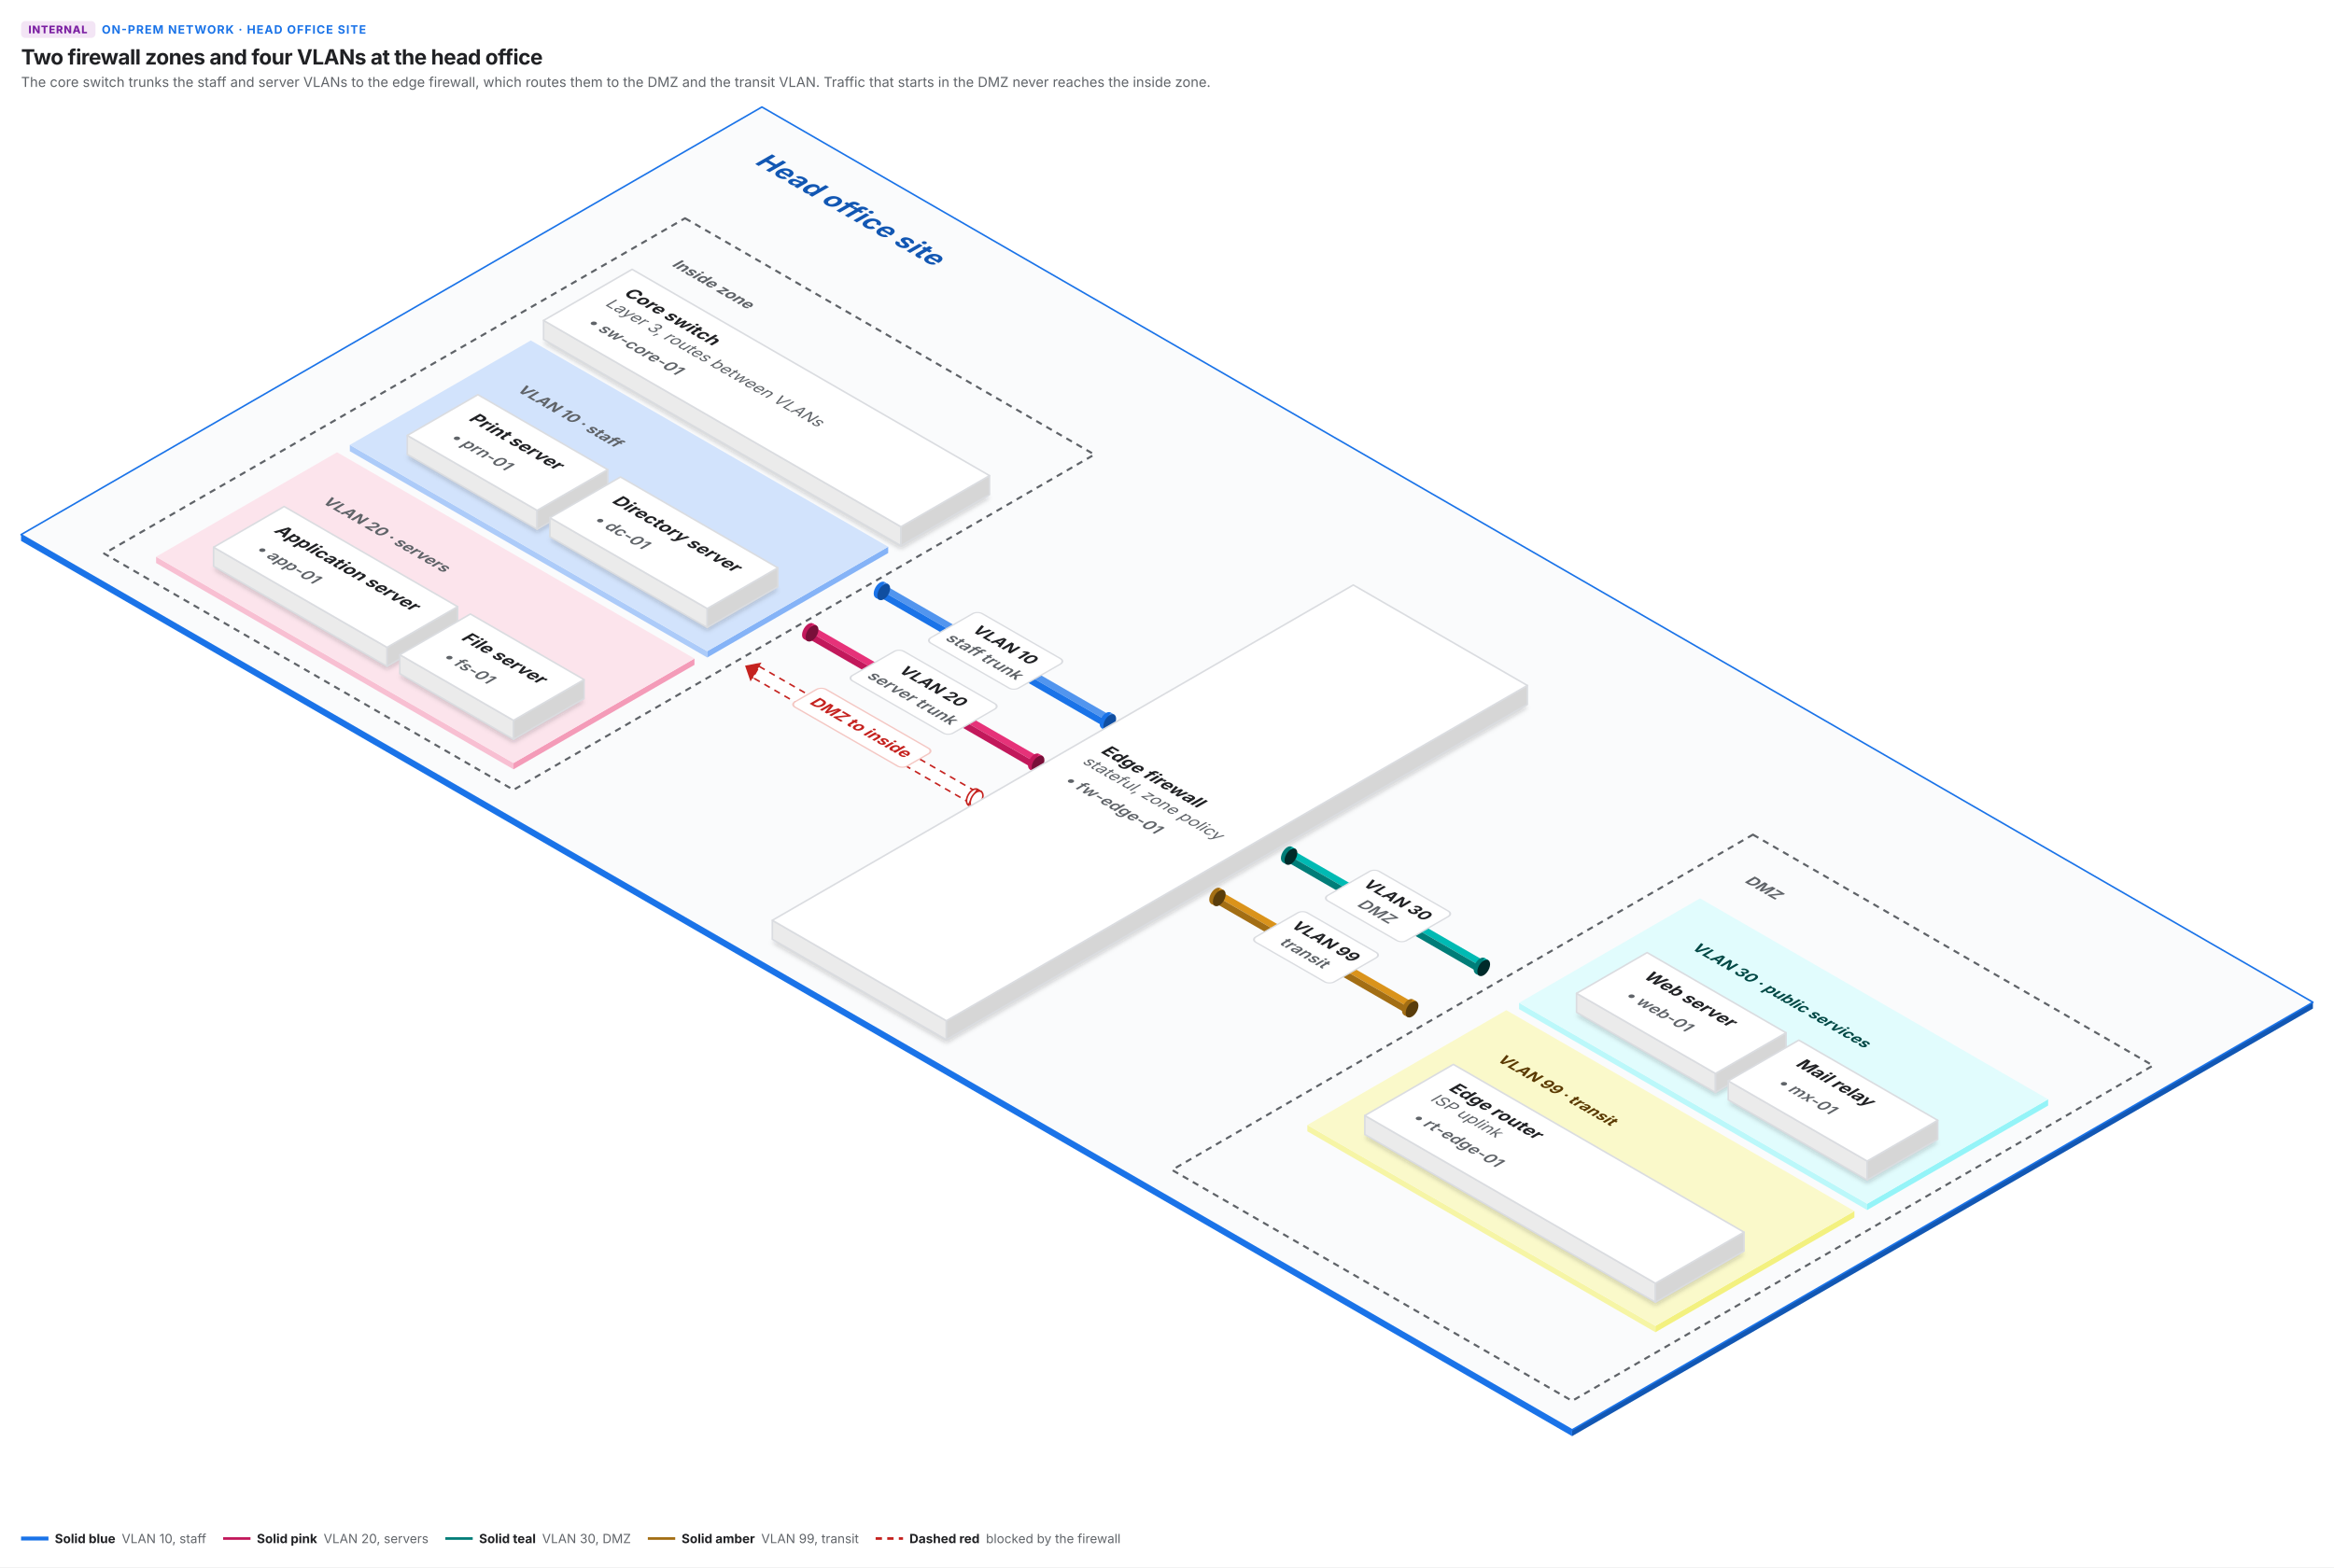
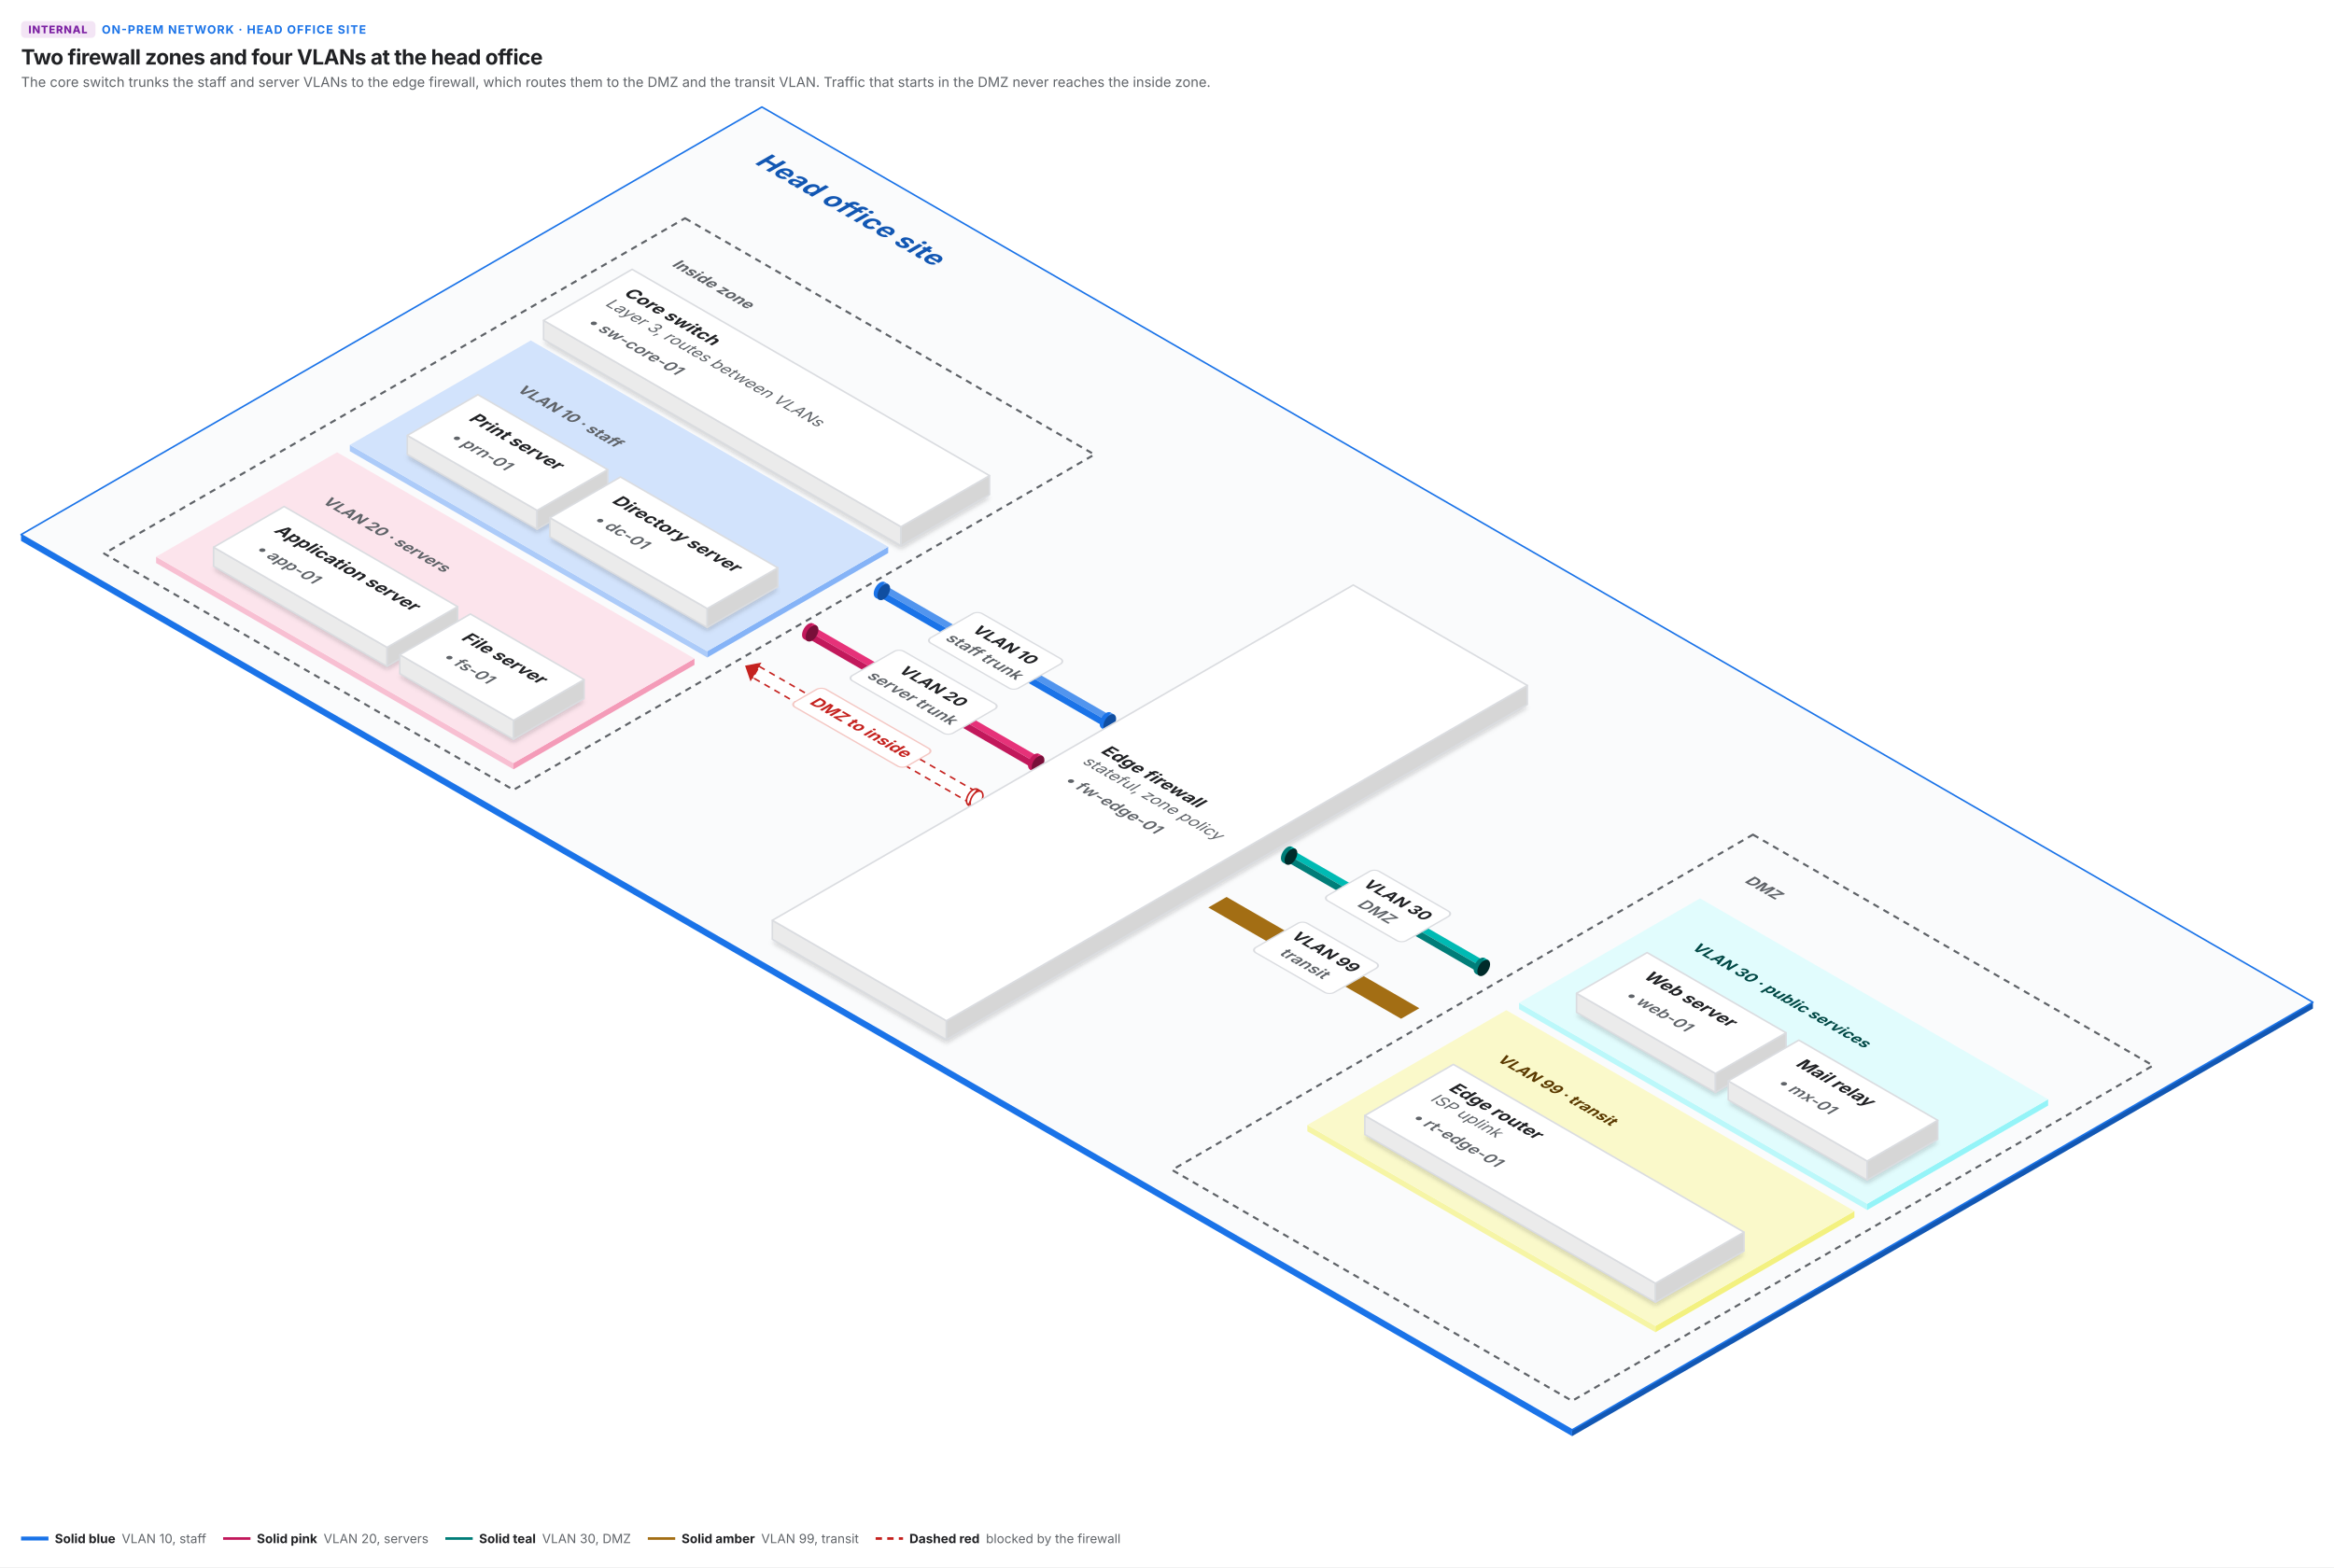
<svg xmlns="http://www.w3.org/2000/svg" width="2215.44" height="1487.99" viewBox="0 0 2215.44 1487.99">
  <rect x="0" y="0" width="2215.44" height="1487.99" fill="#FFFFFF" />
  <defs>
    <filter id="stencil-shadow" x="-50%" y="-50%" width="200%" height="200%">
      <feGaussianBlur stdDeviation="2.5" />
    </filter>
  </defs>
  <g data-id="" data-tag="Page" data-projection="iso">
    <g data-id="/kicker" data-tag="Kicker">
      <rect x="20" y="20" width="70.61" height="16" rx="4" fill="#F3E5F5" />
      <text x="27" y="31.64" xml:space="preserve" font-family="Inter" font-size="10" font-weight="800" letter-spacing="0.7" fill="#7B1FA2">INTERNAL</text>
      <text x="96.61" y="32" xml:space="preserve" font-family="Inter" font-size="11" font-weight="700" letter-spacing="0.88" fill="#1A73E8">ON-PREM NETWORK · HEAD OFFICE SITE</text>
    </g>
    <g data-id="/title" data-tag="Title">
      <text x="20" y="61.28" xml:space="preserve" font-family="Inter" font-size="20" font-weight="700" letter-spacing="-0.4" fill="#202124">Two firewall zones and four VLANs at the head office</text>
    </g>
    <g data-id="/lede" data-tag="Lede">
      <text x="20" y="82.53" xml:space="preserve" font-family="Inter" font-size="13" font-weight="400" fill="#5F6368">The core switch trunks the staff and server VLANs to the edge firewall, which routes them to the DMZ and the transit VLAN. Traffic that starts in the DMZ never reaches the inside zone.</text>
    </g>
    <g data-id="/body" data-tag="Body">
      <g data-id="/body/0" data-tag="Zone" data-kind="system">
        <polygon points="20,513.59 1492.24,1363.59 1492.24,1357.59 20,507.59" fill="#1A73E8" />
        <polygon points="2195.44,957.6 1492.24,1363.59 1492.24,1357.59 2195.44,951.6" fill="#1257B3" />
        <polygon points="723.2,101.6 2195.44,951.6 1492.24,1357.59 20,507.59" fill="#FAFBFC" stroke="#1A73E8" stroke-width="1.5" stroke-linejoin="round" />
        <g data-plane="6" data-axis="x" transform="matrix(0.87 0.5 -0.87 0.5 793.86 40.8)">
          <text x="69" y="159.14" xml:space="preserve" font-family="Inter" font-size="25.2" font-weight="700" letter-spacing="0.25" fill="#1257B3">Head office site</text>
        </g>
        <g data-id="/body/0/children/0" data-tag="Row">
          <g data-id="/body/0/children/0/children/0" data-tag="Zone" data-kind="boundary">
            <polygon points="650.24,207.22 1038.84,431.58 487.41,749.95 98.81,525.59" fill="none" stroke="#5F6368" stroke-width="2" stroke-dasharray="6 5" stroke-linejoin="round" />
            <g data-plane="6" data-axis="x" transform="matrix(0.87 0.5 -0.87 0.5 793.86 40.8)">
              <text x="121" y="301.3" xml:space="preserve" font-family="Inter" font-size="15" font-weight="700" fill="#5F6368">Inside zone</text>
            </g>
            <g data-id="/body/0/children/0/children/0/children/0" data-tag="Pcard">
              <polygon points="600.01,276.72 939.25,472.58 855.2,521.11 515.96,325.25" fill="#202124" fill-opacity="0.2" filter="url(#stencil-shadow)" />
              <polygon points="515.96,322.25 855.2,518.11 855.2,500.11 515.96,304.25" fill="#EBEBEB" stroke="#DADCE0" stroke-width="1.5" stroke-linejoin="round" />
              <polygon points="939.25,469.58 855.2,518.11 855.2,500.11 939.25,451.58" fill="#D6D6D6" stroke="#DADCE0" stroke-width="1.5" stroke-linejoin="round" />
              <polygon points="600.01,255.72 939.25,451.58 855.2,500.11 515.96,304.25" fill="#FFFFFF" stroke="#DADCE0" stroke-width="1.5" stroke-linejoin="round" />
              <g data-plane="24" data-axis="x" transform="matrix(0.87 0.5 -0.87 0.5 793.86 22.8)">
                <text x="140" y="373.13" xml:space="preserve" font-family="Inter" font-size="16.9" font-weight="700" fill="#202124">Core switch</text>
                <text x="140" y="393.15" xml:space="preserve" font-family="Inter" font-size="15.6" font-weight="400" fill="#5F6368">Layer 3, routes between VLANs</text>
                <text x="148" y="421.04" xml:space="preserve" font-family="Inter" font-size="15.6" font-weight="600" fill="#5F6368">• sw-core-01</text>
              </g>
            </g>
            <g data-id="/body/0/children/0/children/0/children/1" data-tag="Zone" data-kind="group-a">
              <polygon points="332.06,428.42 671.3,624.28 671.3,618.28 332.06,422.42" fill="#ACCBF9" />
              <polygon points="843.07,525.11 671.3,624.28 671.3,618.28 843.07,519.11" fill="#85B3F7" />
              <polygon points="503.83,323.25 843.07,519.11 671.3,618.28 332.06,422.42" fill="#D2E3FC" />
              <g data-plane="12" data-axis="x" transform="matrix(0.87 0.5 -0.87 0.5 793.86 34.8)">
                <text x="161.5" y="510.86" xml:space="preserve" font-family="Inter" font-size="15" font-weight="700" fill="#5F6368">VLAN 10 · staff</text>
              </g>
              <g data-id="/body/0/children/0/children/0/children/1/children/0" data-tag="Row">
                <g data-id="/body/0/children/0/children/0/children/1/children/0/children/0" data-tag="Pcard">
                  <polygon points="453.6,395.75 576.83,466.89 509.85,505.56 386.62,434.42" fill="#202124" fill-opacity="0.2" filter="url(#stencil-shadow)" />
                  <polygon points="386.62,431.42 509.85,502.56 509.85,484.56 386.62,413.42" fill="#EBEBEB" stroke="#DADCE0" stroke-width="1.5" stroke-linejoin="round" />
                  <polygon points="576.83,463.89 509.85,502.56 509.85,484.56 576.83,445.89" fill="#D6D6D6" stroke="#DADCE0" stroke-width="1.5" stroke-linejoin="round" />
                  <polygon points="453.6,374.75 576.83,445.89 509.85,484.56 386.62,413.42" fill="#FFFFFF" stroke="#DADCE0" stroke-width="1.5" stroke-linejoin="round" />
                  <g data-plane="30" data-axis="x" transform="matrix(0.87 0.5 -0.87 0.5 793.86 16.8)">
                    <text x="180.5" y="582.69" xml:space="preserve" font-family="Inter" font-size="16.9" font-weight="700" fill="#202124">Print server</text>
                    <text x="188.5" y="610.88" xml:space="preserve" font-family="Inter" font-size="15.6" font-weight="600" fill="#5F6368">• prn-01</text>
                  </g>
                </g>
                <g data-id="/body/0/children/0/children/0/children/1/children/0/children/1" data-tag="Pcard">
                  <polygon points="588.95,473.89 738.28,560.11 671.3,598.78 521.97,512.56" fill="#202124" fill-opacity="0.2" filter="url(#stencil-shadow)" />
                  <polygon points="521.97,509.56 671.3,595.78 671.3,577.78 521.97,491.56" fill="#EBEBEB" stroke="#DADCE0" stroke-width="1.5" stroke-linejoin="round" />
                  <polygon points="738.28,557.11 671.3,595.78 671.3,577.78 738.28,539.11" fill="#D6D6D6" stroke="#DADCE0" stroke-width="1.5" stroke-linejoin="round" />
                  <polygon points="588.95,452.89 738.28,539.11 671.3,577.78 521.97,491.56" fill="#FFFFFF" stroke="#DADCE0" stroke-width="1.5" stroke-linejoin="round" />
                  <g data-plane="30" data-axis="x" transform="matrix(0.87 0.5 -0.87 0.5 793.86 16.8)">
                    <text x="336.79" y="582.69" xml:space="preserve" font-family="Inter" font-size="16.9" font-weight="700" fill="#202124">Directory server</text>
                    <text x="344.79" y="610.88" xml:space="preserve" font-family="Inter" font-size="15.6" font-weight="600" fill="#5F6368">• dc-01</text>
                  </g>
                </g>
              </g>
            </g>
            <g data-id="/body/0/children/0/children/0/children/2" data-tag="Zone" data-kind="group-b">
              <polygon points="148.17,534.59 487.41,730.45 487.41,724.45 148.17,528.59" fill="#F8BFD2" />
              <polygon points="659.18,631.28 487.41,730.45 487.41,724.45 659.18,625.28" fill="#F49BB8" />
              <polygon points="319.94,429.42 659.18,625.28 487.41,724.45 148.17,528.59" fill="#FCE4EC" />
              <g data-plane="12" data-axis="x" transform="matrix(0.87 0.5 -0.87 0.5 793.86 34.8)">
                <text x="161.5" y="723.2" xml:space="preserve" font-family="Inter" font-size="15" font-weight="700" fill="#5F6368">VLAN 20 · servers</text>
              </g>
              <g data-id="/body/0/children/0/children/0/children/2/children/0" data-tag="Row">
                <g data-id="/body/0/children/0/children/0/children/2/children/0/children/0" data-tag="Pcard">
                  <polygon points="269.71,501.92 434.36,596.98 367.38,635.65 202.73,540.59" fill="#202124" fill-opacity="0.2" filter="url(#stencil-shadow)" />
                  <polygon points="202.73,537.59 367.38,632.65 367.38,614.65 202.73,519.59" fill="#EBEBEB" stroke="#DADCE0" stroke-width="1.5" stroke-linejoin="round" />
                  <polygon points="434.36,593.98 367.38,632.65 367.38,614.65 434.36,575.98" fill="#D6D6D6" stroke="#DADCE0" stroke-width="1.5" stroke-linejoin="round" />
                  <polygon points="269.71,480.92 434.36,575.98 367.38,614.65 202.73,519.59" fill="#FFFFFF" stroke="#DADCE0" stroke-width="1.5" stroke-linejoin="round" />
                  <g data-plane="30" data-axis="x" transform="matrix(0.87 0.5 -0.87 0.5 793.86 16.8)">
                    <text x="180.5" y="795.03" xml:space="preserve" font-family="Inter" font-size="16.9" font-weight="700" fill="#202124">Application server</text>
                    <text x="188.5" y="823.22" xml:space="preserve" font-family="Inter" font-size="15.6" font-weight="600" fill="#5F6368">• app-01</text>
                  </g>
                </g>
                <g data-id="/body/0/children/0/children/0/children/2/children/0/children/1" data-tag="Pcard">
                  <polygon points="446.48,603.98 554.39,666.28 487.41,704.95 379.5,642.65" fill="#202124" fill-opacity="0.2" filter="url(#stencil-shadow)" />
                  <polygon points="379.5,639.65 487.41,701.95 487.41,683.95 379.5,621.65" fill="#EBEBEB" stroke="#DADCE0" stroke-width="1.5" stroke-linejoin="round" />
                  <polygon points="554.39,663.28 487.41,701.95 487.41,683.95 554.39,645.28" fill="#D6D6D6" stroke="#DADCE0" stroke-width="1.5" stroke-linejoin="round" />
                  <polygon points="446.48,582.98 554.39,645.28 487.41,683.95 379.5,621.65" fill="#FFFFFF" stroke="#DADCE0" stroke-width="1.5" stroke-linejoin="round" />
                  <g data-plane="30" data-axis="x" transform="matrix(0.87 0.5 -0.87 0.5 793.86 16.8)">
                    <text x="384.62" y="795.03" xml:space="preserve" font-family="Inter" font-size="16.9" font-weight="700" fill="#202124">File server</text>
                    <text x="392.62" y="823.22" xml:space="preserve" font-family="Inter" font-size="15.6" font-weight="600" fill="#5F6368">• fs-01</text>
                  </g>
                </g>
              </g>
            </g>
          </g>
          <g data-id="/body/0/children/0/children/1" data-tag="Col">
            <g data-id="/body/0/children/0/children/1/children/0" data-tag="Pipe" data-kind="blue">
              <polygon points="832.77,563.56 832.92,562.18 833.35,560.72 834.04,559.29 834.94,557.98 835.98,556.87 837.1,556.06 838.22,555.58 839.27,555.48 840.17,555.75 840.85,556.39 841.29,557.35 841.43,558.56 841.29,559.93 840.85,561.39 840.17,562.82 839.27,564.14 838.22,565.24 837.1,566.06 835.98,566.53 834.94,566.64 834.04,566.36 833.35,565.72 832.92,564.76" fill="#1A73E8" />
              <polygon points="840.17,555.75 1054.69,679.61 1051.62,684.91 837.1,561.06" fill="#5295EE" />
              <polygon points="837.1,561.06 1051.62,684.91 1048.56,690.21 834.04,566.36" fill="#1A73E8" />
              <polygon points="1047.29,687.41 1047.44,686.03 1047.87,684.57 1048.56,683.14 1049.46,681.83 1050.5,680.73 1051.62,679.91 1052.74,679.43 1053.79,679.33 1054.69,679.61 1055.37,680.24 1055.81,681.2 1055.95,682.41 1055.81,683.79 1055.37,685.24 1054.69,686.68 1053.79,687.99 1052.74,689.09 1051.62,689.91 1050.5,690.39 1049.46,690.49 1048.56,690.21 1047.87,689.57 1047.44,688.62" fill="#104EA0" />
              <polygon points="829.31,563.56 829.52,561.62 830.12,559.59 831.09,557.58 832.34,555.74 833.8,554.2 835.37,553.06 836.94,552.39 838.4,552.24 839.66,552.63 840.62,553.52 841.23,554.86 841.43,556.56 841.23,558.49 840.62,560.52 839.66,562.53 838.4,564.37 836.94,565.91 835.37,567.06 833.8,567.72 832.34,567.87 831.09,567.48 830.12,566.59 829.52,565.25" fill="#1A73E8" />
              <polygon points="839.66,552.63 843.12,554.63 838.84,562.06 835.37,560.06" fill="#5295EE" />
              <polygon points="835.37,560.06 838.84,562.06 834.55,569.48 831.09,567.48" fill="#1A73E8" />
              <polygon points="832.77,565.56 832.98,563.62 833.59,561.59 834.55,559.58 835.81,557.74 837.27,556.2 838.84,555.06 840.41,554.39 841.87,554.24 843.12,554.63 844.09,555.52 844.69,556.86 844.9,558.56 844.69,560.49 844.09,562.52 843.12,564.53 841.87,566.37 840.41,567.91 838.84,569.06 837.27,569.72 835.81,569.87 834.55,569.48 833.59,568.59 832.98,567.25" fill="#104EA0" />
              <polygon points="1043.83,687.41 1044.04,685.48 1044.64,683.44 1045.61,681.43 1046.86,679.6 1048.32,678.05 1049.89,676.91 1051.46,676.24 1052.92,676.1 1054.18,676.48 1055.14,677.38 1055.75,678.72 1055.95,680.41 1055.75,682.34 1055.14,684.38 1054.18,686.38 1052.92,688.22 1051.46,689.76 1049.89,690.91 1048.32,691.58 1046.86,691.72 1045.61,691.33 1044.64,690.44 1044.04,689.1" fill="#1A73E8" />
              <polygon points="1054.18,676.48 1057.64,678.48 1053.36,685.91 1049.89,683.91" fill="#5295EE" />
              <polygon points="1049.89,683.91 1053.36,685.91 1049.07,693.33 1045.61,691.33" fill="#1A73E8" />
              <polygon points="1047.29,689.41 1047.5,687.48 1048.11,685.44 1049.07,683.43 1050.32,681.6 1051.79,680.05 1053.36,678.91 1054.92,678.24 1056.39,678.1 1057.64,678.48 1058.61,679.38 1059.21,680.72 1059.42,682.41 1059.21,684.34 1058.61,686.38 1057.64,688.38 1056.39,690.22 1054.92,691.76 1053.36,692.91 1051.79,693.58 1050.32,693.72 1049.07,693.33 1048.11,692.44 1047.5,691.1" fill="#104EA0" />
              <g data-plane="16" data-axis="x" transform="matrix(0.87 0.5 -0.87 0.5 793.86 30.8)">
                <rect x="626.22" y="472.26" width="95.71" height="56.06" rx="5.25" fill="#FFFFFF" stroke="#DADCE0" stroke-width="1.5" />
                <text x="641.6" y="494.82" xml:space="preserve" font-family="Inter" font-size="15.6" font-weight="700" fill="#202124">VLAN 10</text>
                <text x="634.97" y="517.1" xml:space="preserve" font-family="Inter" font-size="15.6" font-weight="600" fill="#5F6368">staff trunk</text>
              </g>
            </g>
            <g data-id="/body/0/children/0/children/1/children/1" data-tag="Pipe" data-kind="pink">
              <polygon points="764.74,602.84 764.89,601.46 765.32,600 766.01,598.57 766.9,597.26 767.95,596.15 769.07,595.34 770.19,594.86 771.23,594.76 772.13,595.03 772.82,595.67 773.25,596.63 773.4,597.84 773.25,599.21 772.82,600.67 772.13,602.1 771.23,603.42 770.19,604.52 769.07,605.34 767.95,605.81 766.9,605.92 766.01,605.64 765.32,605 764.89,604.04" fill="#C2185B" />
              <polygon points="772.13,595.03 986.65,718.89 983.59,724.19 769.07,600.34" fill="#E63279" />
              <polygon points="769.07,600.34 983.59,724.19 980.53,729.49 766.01,605.64" fill="#C2185B" />
              <polygon points="979.26,726.69 979.41,725.31 979.84,723.85 980.53,722.42 981.42,721.11 982.47,720.01 983.59,719.19 984.71,718.71 985.75,718.61 986.65,718.89 987.34,719.52 987.77,720.48 987.92,721.69 987.77,723.07 987.34,724.52 986.65,725.96 985.75,727.27 984.71,728.37 983.59,729.19 982.47,729.67 981.42,729.77 980.53,729.49 979.84,728.85 979.41,727.9" fill="#790F39" />
              <polygon points="761.28,602.84 761.48,600.9 762.09,598.87 763.05,596.86 764.31,595.02 765.77,593.48 767.34,592.34 768.91,591.67 770.37,591.52 771.62,591.91 772.59,592.8 773.19,594.14 773.4,595.84 773.19,597.77 772.59,599.8 771.62,601.81 770.37,603.65 768.91,605.19 767.34,606.34 765.77,607 764.31,607.15 763.05,606.76 762.09,605.87 761.48,604.53" fill="#C2185B" />
              <polygon points="771.62,591.91 775.09,593.91 770.8,601.34 767.34,599.34" fill="#E63279" />
              <polygon points="767.34,599.34 770.8,601.34 766.51,608.76 763.05,606.76" fill="#C2185B" />
              <polygon points="764.74,604.84 764.95,602.9 765.55,600.87 766.51,598.86 767.77,597.02 769.23,595.48 770.8,594.34 772.37,593.67 773.83,593.52 775.09,593.91 776.05,594.8 776.66,596.14 776.86,597.84 776.66,599.77 776.05,601.8 775.09,603.81 773.83,605.65 772.37,607.19 770.8,608.34 769.23,609 767.77,609.15 766.51,608.76 765.55,607.87 764.95,606.53" fill="#790F39" />
              <polygon points="975.79,726.69 976,724.76 976.61,722.72 977.57,720.71 978.83,718.88 980.29,717.33 981.86,716.19 983.43,715.52 984.89,715.38 986.14,715.76 987.11,716.66 987.71,718 987.92,719.69 987.71,721.62 987.11,723.66 986.14,725.66 984.89,727.5 983.43,729.04 981.86,730.19 980.29,730.86 978.83,731 977.57,730.61 976.61,729.72 976,728.38" fill="#C2185B" />
              <polygon points="986.14,715.76 989.61,717.76 985.32,725.19 981.86,723.19" fill="#E63279" />
              <polygon points="981.86,723.19 985.32,725.19 981.03,732.61 977.57,730.61" fill="#C2185B" />
              <polygon points="979.26,728.69 979.47,726.76 980.07,724.72 981.03,722.71 982.29,720.88 983.75,719.33 985.32,718.19 986.89,717.52 988.35,717.38 989.61,717.76 990.57,718.66 991.18,720 991.38,721.69 991.18,723.62 990.57,725.66 989.61,727.66 988.35,729.5 986.89,731.04 985.32,732.19 983.75,732.86 982.29,733 981.03,732.61 980.07,731.72 979.47,730.38" fill="#790F39" />
              <g data-plane="16" data-axis="x" transform="matrix(0.87 0.5 -0.87 0.5 793.86 30.8)">
                <rect x="619.26" y="550.82" width="109.62" height="56.06" rx="5.25" fill="#FFFFFF" stroke="#DADCE0" stroke-width="1.5" />
                <text x="640.05" y="573.38" xml:space="preserve" font-family="Inter" font-size="15.6" font-weight="700" fill="#202124">VLAN 20</text>
                <text x="628.01" y="595.66" xml:space="preserve" font-family="Inter" font-size="15.6" font-weight="600" fill="#5F6368">server trunk</text>
              </g>
            </g>
            <g data-id="/body/0/children/0/children/1/children/2" data-tag="Pipe" data-kind="deny">
              <polygon points="713.28,640.55 713.43,639.17 713.86,637.71 714.55,636.28 715.44,634.97 716.49,633.86 717.61,633.05 718.73,632.57 719.78,632.47 720.67,632.74 721.36,633.38 721.79,634.34 721.94,635.55 721.79,636.92 721.36,638.38 720.67,639.81 719.78,641.13 718.73,642.23 717.61,643.05 716.49,643.52 715.44,643.63 714.55,643.35 713.86,642.71 713.43,641.75" fill="#FFFFFF" stroke="#C5221F" stroke-width="1.5" stroke-dasharray="6 5" />
              <polygon points="720.67,632.74 928.26,752.6 922.14,763.2 714.55,643.35" fill="#FFFFFF" stroke="#C5221F" stroke-width="1.5" stroke-dasharray="6 5" />
              <polygon points="920.87,760.4 921.02,759.02 921.45,757.56 922.14,756.13 923.04,754.82 924.08,753.72 925.2,752.9 926.32,752.42 927.37,752.32 928.26,752.6 928.95,753.23 929.38,754.19 929.53,755.4 929.38,756.78 928.95,758.23 928.26,759.67 927.37,760.98 926.32,762.08 925.2,762.9 924.08,763.38 923.04,763.48 922.14,763.2 921.45,762.56 921.02,761.61" fill="#FFFFFF" stroke="#C5221F" stroke-width="1.5" stroke-dasharray="6 5" />
              <polygon points="707.22,632.05 722.82,629.03 712.4,647.06" fill="#C5221F" />
              <polygon points="917.41,760.4 917.61,758.47 918.22,756.43 919.18,754.42 920.44,752.59 921.9,751.04 923.47,749.9 925.04,749.23 926.5,749.09 927.76,749.47 928.72,750.37 929.32,751.71 929.53,753.4 929.32,755.33 928.72,757.37 927.76,759.37 926.5,761.21 925.04,762.75 923.47,763.9 921.9,764.57 920.44,764.71 919.18,764.32 918.22,763.43 917.61,762.09" fill="#FFFFFF" stroke="#C5221F" stroke-width="1.5" />
              <polygon points="927.76,749.47 931.22,751.47 922.65,766.32 919.18,764.32" fill="#FFFFFF" stroke="#C5221F" stroke-width="1.5" />
              <polygon points="920.87,762.4 921.08,760.47 921.68,758.43 922.65,756.42 923.9,754.59 925.36,753.04 926.93,751.9 928.5,751.23 929.96,751.09 931.22,751.47 932.18,752.37 932.79,753.71 933,755.4 932.79,757.33 932.18,759.37 931.22,761.37 929.96,763.21 928.5,764.75 926.93,765.9 925.36,766.57 923.9,766.71 922.65,766.32 921.68,765.43 921.08,764.09" fill="#FFFFFF" stroke="#C5221F" stroke-width="1.5" />
              <g data-plane="16" data-axis="x" transform="matrix(0.87 0.5 -0.87 0.5 793.86 30.8)">
                <rect x="612.97" y="629.38" width="122.21" height="33.78" rx="5.25" fill="#FFFFFF" stroke="#F4C7C3" stroke-width="1.5" />
                <text x="621.72" y="651.94" xml:space="preserve" font-family="Inter" font-size="15.6" font-weight="700" fill="#C5221F">DMZ to inside</text>
              </g>
            </g>
          </g>
          <g data-id="/body/0/children/0/children/2" data-tag="Col">
            <g data-id="/body/0/children/0/children/2/children/0" data-tag="Pcard">
              <polygon points="1284.54,576.43 1449.75,671.81 898.31,990.18 733.11,894.8" fill="#202124" fill-opacity="0.2" filter="url(#stencil-shadow)" />
              <polygon points="733.11,891.8 898.31,987.18 898.31,969.18 733.11,873.8" fill="#EBEBEB" stroke="#DADCE0" stroke-width="1.5" stroke-linejoin="round" />
              <polygon points="1449.75,668.81 898.31,987.18 898.31,969.18 1449.75,650.81" fill="#D6D6D6" stroke="#DADCE0" stroke-width="1.5" stroke-linejoin="round" />
              <polygon points="1284.54,555.43 1449.75,650.81 898.31,969.18 733.11,873.8" fill="#FFFFFF" stroke="#DADCE0" stroke-width="1.5" stroke-linejoin="round" />
              <g data-plane="24" data-axis="x" transform="matrix(0.87 0.5 -0.87 0.5 793.86 22.8)">
                <text x="834.93" y="547.47" xml:space="preserve" font-family="Inter" font-size="16.9" font-weight="700" fill="#202124">Edge firewall</text>
                <text x="834.93" y="567.49" xml:space="preserve" font-family="Inter" font-size="15.6" font-weight="400" fill="#5F6368">stateful, zone policy</text>
                <text x="842.93" y="595.38" xml:space="preserve" font-family="Inter" font-size="15.6" font-weight="600" fill="#5F6368">• fw-edge-01</text>
              </g>
            </g>
          </g>
          <g data-id="/body/0/children/0/children/3" data-tag="Col">
            <g data-id="/body/0/children/0/children/3/children/0" data-tag="Pipe" data-kind="solid-3">
              <polygon points="1219.31,814.86 1219.45,813.48 1219.89,812.02 1220.57,810.59 1221.47,809.28 1222.51,808.18 1223.64,807.36 1224.76,806.88 1225.8,806.78 1226.7,807.06 1227.39,807.69 1227.82,808.65 1227.97,809.86 1227.82,811.24 1227.39,812.69 1226.7,814.13 1225.8,815.44 1224.76,816.54 1223.64,817.36 1222.51,817.84 1221.47,817.94 1220.57,817.66 1219.89,817.02 1219.45,816.07" fill="#007D78" />
              <polygon points="1226.7,807.06 1409.68,912.7 1406.62,918 1223.64,812.36" fill="#00BAB3" />
              <polygon points="1223.64,812.36 1406.62,918 1403.55,923.31 1220.57,817.66" fill="#007D78" />
              <polygon points="1402.29,920.5 1402.43,919.12 1402.87,917.67 1403.55,916.24 1404.45,914.92 1405.5,913.82 1406.62,913 1407.74,912.53 1408.78,912.42 1409.68,912.7 1410.37,913.34 1410.8,914.29 1410.95,915.5 1410.8,916.88 1410.37,918.34 1409.68,919.77 1408.78,921.08 1407.74,922.19 1406.62,923 1405.5,923.48 1404.45,923.58 1403.55,923.31 1402.87,922.67 1402.43,921.71" fill="#002B2A" />
              <polygon points="1215.84,814.86 1216.05,812.93 1216.65,810.89 1217.62,808.88 1218.87,807.05 1220.33,805.5 1221.9,804.36 1223.47,803.69 1224.93,803.55 1226.19,803.93 1227.15,804.83 1227.76,806.17 1227.97,807.86 1227.76,809.79 1227.15,811.83 1226.19,813.83 1224.93,815.67 1223.47,817.21 1221.9,818.36 1220.33,819.03 1218.87,819.17 1217.62,818.78 1216.65,817.89 1216.05,816.55" fill="#007D78" />
              <polygon points="1226.19,803.93 1229.65,805.93 1225.37,813.36 1221.9,811.36" fill="#00BAB3" />
              <polygon points="1221.9,811.36 1225.37,813.36 1221.08,820.78 1217.62,818.78" fill="#007D78" />
              <polygon points="1219.31,816.86 1219.51,814.93 1220.12,812.89 1221.08,810.88 1222.34,809.05 1223.8,807.5 1225.37,806.36 1226.94,805.69 1228.4,805.55 1229.65,805.93 1230.62,806.83 1231.22,808.17 1231.43,809.86 1231.22,811.79 1230.62,813.83 1229.65,815.83 1228.4,817.67 1226.94,819.21 1225.37,820.36 1223.8,821.03 1222.34,821.17 1221.08,820.78 1220.12,819.89 1219.51,818.55" fill="#002B2A" />
              <polygon points="1398.82,920.5 1399.03,918.57 1399.63,916.53 1400.6,914.53 1401.85,912.69 1403.32,911.15 1404.88,910 1406.45,909.34 1407.92,909.19 1409.17,909.58 1410.13,910.47 1410.74,911.81 1410.95,913.5 1410.74,915.43 1410.13,917.47 1409.17,919.48 1407.92,921.32 1406.45,922.86 1404.88,924 1403.32,924.67 1401.85,924.82 1400.6,924.43 1399.63,923.53 1399.03,922.2" fill="#007D78" />
              <polygon points="1409.17,909.58 1412.63,911.58 1408.35,919 1404.88,917" fill="#00BAB3" />
              <polygon points="1404.88,917 1408.35,919 1404.06,926.43 1400.6,924.43" fill="#007D78" />
              <polygon points="1402.29,922.5 1402.49,920.57 1403.1,918.53 1404.06,916.53 1405.32,914.69 1406.78,913.15 1408.35,912 1409.92,911.34 1411.38,911.19 1412.63,911.58 1413.6,912.47 1414.2,913.81 1414.41,915.5 1414.2,917.43 1413.6,919.47 1412.63,921.48 1411.38,923.32 1409.92,924.86 1408.35,926 1406.78,926.67 1405.32,926.82 1404.06,926.43 1403.1,925.53 1402.49,924.2" fill="#002B2A" />
              <g data-plane="16" data-axis="x" transform="matrix(0.87 0.5 -0.87 0.5 793.86 30.8)">
                <rect x="1087.44" y="500.4" width="85.79" height="56.06" rx="5.25" fill="#FFFFFF" stroke="#DADCE0" stroke-width="1.5" />
                <text x="1096.19" y="522.96" xml:space="preserve" font-family="Inter" font-size="15.6" font-weight="700" fill="#202124">VLAN 30</text>
                <text x="1112.42" y="545.24" xml:space="preserve" font-family="Inter" font-size="15.6" font-weight="600" fill="#5F6368">DMZ</text>
              </g>
            </g>
            <g data-id="/body/0/children/0/children/3/children/1" data-tag="Pipe" data-kind="solid-4">
-               <polygon points="1151.27,854.14 1151.42,852.76 1151.85,851.3 1152.54,849.87 1153.44,848.56 1154.48,847.46 1155.6,846.64 1156.72,846.16 1157.77,846.06 1158.66,846.34 1159.35,846.97 1159.78,847.93 1159.93,849.14 1159.78,850.52 1159.35,851.97 1158.66,853.41 1157.77,854.72 1156.72,855.82 1155.6,856.64 1154.48,857.12 1153.44,857.22 1152.54,856.94 1151.85,856.3 1151.42,855.35" fill="#A36E14" />
-               <polygon points="1158.66,846.34 1341.64,951.98 1338.58,957.28 1155.6,851.64" fill="#DA931B" />
-               <polygon points="1155.6,851.64 1338.58,957.28 1335.52,962.59 1152.54,856.94" fill="#A36E14" />
-               <polygon points="1334.25,959.78 1334.4,958.4 1334.83,956.95 1335.52,955.52 1336.42,954.2 1337.46,953.1 1338.58,952.28 1339.7,951.81 1340.75,951.7 1341.64,951.98 1342.33,952.62 1342.76,953.57 1342.91,954.78 1342.76,956.16 1342.33,957.62 1341.64,959.05 1340.75,960.36 1339.7,961.47 1338.58,962.28 1337.46,962.76 1336.42,962.86 1335.52,962.59 1334.83,961.95 1334.4,960.99" fill="#5A3D0B" />
-               <polygon points="1147.81,854.14 1148.01,852.21 1148.62,850.17 1149.58,848.16 1150.84,846.33 1152.3,844.78 1153.87,843.64 1155.44,842.97 1156.9,842.83 1158.16,843.21 1159.12,844.11 1159.72,845.45 1159.93,847.14 1159.72,849.07 1159.12,851.11 1158.16,853.11 1156.9,854.95 1155.44,856.49 1153.87,857.64 1152.3,858.31 1150.84,858.45 1149.58,858.06 1148.62,857.17 1148.01,855.83" fill="#A36E14" />
-               <polygon points="1158.16,843.21 1161.62,845.21 1157.33,852.64 1153.87,850.64" fill="#DA931B" />
-               <polygon points="1153.87,850.64 1157.33,852.64 1153.05,860.06 1149.58,858.06" fill="#A36E14" />
-               <polygon points="1151.27,856.14 1151.48,854.21 1152.08,852.17 1153.05,850.16 1154.3,848.33 1155.76,846.78 1157.33,845.64 1158.9,844.97 1160.36,844.83 1161.62,845.21 1162.58,846.11 1163.19,847.45 1163.39,849.14 1163.19,851.07 1162.58,853.11 1161.62,855.11 1160.36,856.95 1158.9,858.49 1157.33,859.64 1155.76,860.31 1154.3,860.45 1153.05,860.06 1152.08,859.17 1151.48,857.83" fill="#5A3D0B" />
-               <polygon points="1330.79,959.78 1330.99,957.85 1331.6,955.81 1332.56,953.81 1333.82,951.97 1335.28,950.43 1336.85,949.28 1338.42,948.62 1339.88,948.47 1341.14,948.86 1342.1,949.75 1342.7,951.09 1342.91,952.78 1342.7,954.71 1342.1,956.75 1341.14,958.76 1339.88,960.6 1338.42,962.14 1336.85,963.28 1335.28,963.95 1333.82,964.1 1332.56,963.71 1331.6,962.81 1330.99,961.48" fill="#A36E14" />
-               <polygon points="1341.14,948.86 1344.6,950.86 1340.31,958.28 1336.85,956.28" fill="#DA931B" />
-               <polygon points="1336.85,956.28 1340.31,958.28 1336.03,965.71 1332.56,963.71" fill="#A36E14" />
-               <polygon points="1334.25,961.78 1334.46,959.85 1335.06,957.81 1336.03,955.81 1337.28,953.97 1338.74,952.43 1340.31,951.28 1341.88,950.62 1343.34,950.47 1344.6,950.86 1345.56,951.75 1346.17,953.09 1346.38,954.78 1346.17,956.71 1345.56,958.75 1344.6,960.76 1343.34,962.6 1341.88,964.14 1340.31,965.28 1338.74,965.95 1337.28,966.1 1336.03,965.71 1335.06,964.81 1334.46,963.48" fill="#5A3D0B" />
-               <g data-plane="16" data-axis="x" transform="matrix(0.87 0.5 -0.87 0.5 793.86 30.8)">
+               <polygon points="1164.26,851.64 1347.24,957.28 1329.92,967.28 1146.94,861.64" fill="#A36E14" />
+               <g data-plane="6" data-axis="x" transform="matrix(0.87 0.5 -0.87 0.5 793.86 40.8)">
                <rect x="1087.6" y="578.96" width="85.46" height="56.06" rx="5.25" fill="#FFFFFF" stroke="#DADCE0" stroke-width="1.5" />
                <text x="1096.35" y="601.52" xml:space="preserve" font-family="Inter" font-size="15.6" font-weight="700" fill="#202124">VLAN 99</text>
                <text x="1106.22" y="623.8" xml:space="preserve" font-family="Inter" font-size="15.6" font-weight="600" fill="#5F6368">transit</text>
              </g>
            </g>
          </g>
          <g data-id="/body/0/children/0/children/4" data-tag="Zone" data-kind="boundary">
            <polygon points="1663.9,792.46 2043.68,1011.72 1492.24,1330.09 1112.47,1110.83" fill="none" stroke="#5F6368" stroke-width="2" stroke-dasharray="6 5" stroke-linejoin="round" />
            <g data-plane="6" data-axis="x" transform="matrix(0.87 0.5 -0.87 0.5 793.86 40.8)">
              <text x="1291.48" y="301.3" xml:space="preserve" font-family="Inter" font-size="15" font-weight="700" fill="#5F6368">DMZ</text>
            </g>
            <g data-id="/body/0/children/0/children/4/children/0" data-tag="Zone" data-kind="group-c">
              <polygon points="1441.91,958.13 1772.32,1148.89 1772.32,1142.89 1441.91,952.13" fill="#BBF8FA" />
              <polygon points="1944.08,1049.72 1772.32,1148.89 1772.32,1142.89 1944.08,1043.72" fill="#94F4F8" />
              <polygon points="1613.67,852.96 1944.08,1043.72 1772.32,1142.89 1441.91,952.13" fill="#E1FCFD" />
              <g data-plane="12" data-axis="x" transform="matrix(0.87 0.5 -0.87 0.5 793.86 34.8)">
                <text x="1331.98" y="399.8" xml:space="preserve" font-family="Inter" font-size="15" font-weight="700" fill="#004845">VLAN 30 · public services</text>
              </g>
              <g data-id="/body/0/children/0/children/4/children/0/children/0" data-tag="Row">
                <g data-id="/body/0/children/0/children/4/children/0/children/0/children/0" data-tag="Pcard">
                  <polygon points="1563.44,925.46 1695.31,1001.59 1628.33,1040.26 1496.47,964.13" fill="#202124" fill-opacity="0.2" filter="url(#stencil-shadow)" />
                  <polygon points="1496.47,961.13 1628.33,1037.26 1628.33,1019.26 1496.47,943.13" fill="#EBEBEB" stroke="#DADCE0" stroke-width="1.5" stroke-linejoin="round" />
                  <polygon points="1695.31,998.59 1628.33,1037.26 1628.33,1019.26 1695.31,980.59" fill="#D6D6D6" stroke="#DADCE0" stroke-width="1.5" stroke-linejoin="round" />
                  <polygon points="1563.44,904.46 1695.31,980.59 1628.33,1019.26 1496.47,943.13" fill="#FFFFFF" stroke="#DADCE0" stroke-width="1.5" stroke-linejoin="round" />
                  <g data-plane="30" data-axis="x" transform="matrix(0.87 0.5 -0.87 0.5 793.86 16.8)">
                    <text x="1350.98" y="471.63" xml:space="preserve" font-family="Inter" font-size="16.9" font-weight="700" fill="#202124">Web server</text>
                    <text x="1358.98" y="499.82" xml:space="preserve" font-family="Inter" font-size="15.6" font-weight="600" fill="#5F6368">• web-01</text>
                  </g>
                </g>
                <g data-id="/body/0/children/0/children/4/children/0/children/0/children/1" data-tag="Pcard">
                  <polygon points="1707.43,1008.59 1839.29,1084.72 1772.32,1123.39 1640.45,1047.26" fill="#202124" fill-opacity="0.2" filter="url(#stencil-shadow)" />
                  <polygon points="1640.45,1044.26 1772.32,1120.39 1772.32,1102.39 1640.45,1026.26" fill="#EBEBEB" stroke="#DADCE0" stroke-width="1.5" stroke-linejoin="round" />
                  <polygon points="1839.29,1081.72 1772.32,1120.39 1772.32,1102.39 1839.29,1063.72" fill="#D6D6D6" stroke="#DADCE0" stroke-width="1.5" stroke-linejoin="round" />
                  <polygon points="1707.43,987.59 1839.29,1063.72 1772.32,1102.39 1640.45,1026.26" fill="#FFFFFF" stroke="#DADCE0" stroke-width="1.5" stroke-linejoin="round" />
                  <g data-plane="30" data-axis="x" transform="matrix(0.87 0.5 -0.87 0.5 793.86 16.8)">
                    <text x="1517.24" y="471.63" xml:space="preserve" font-family="Inter" font-size="16.9" font-weight="700" fill="#202124">Mail relay</text>
                    <text x="1525.24" y="499.82" xml:space="preserve" font-family="Inter" font-size="15.6" font-weight="600" fill="#5F6368">• mx-01</text>
                  </g>
                </g>
              </g>
            </g>
            <g data-id="/body/0/children/0/children/4/children/1" data-tag="Zone" data-kind="group-d">
              <polygon points="1240.94,1074.16 1571.35,1264.92 1571.35,1258.92 1240.94,1068.16" fill="#F6F5A5" />
              <polygon points="1760.19,1155.89 1571.35,1264.92 1571.35,1258.92 1760.19,1149.89" fill="#F3F17F" />
              <polygon points="1429.78,959.13 1760.19,1149.89 1571.35,1258.92 1240.94,1068.16" fill="#FAF9CA" />
              <g data-plane="12" data-axis="x" transform="matrix(0.87 0.5 -0.87 0.5 793.86 34.8)">
                <text x="1331.98" y="612.14" xml:space="preserve" font-family="Inter" font-size="15" font-weight="700" fill="#5A3900">VLAN 99 · transit</text>
              </g>
              <g data-id="/body/0/children/0/children/4/children/1/children/0" data-tag="Pcard">
                <polygon points="1379.55,1031.63 1655.4,1190.89 1571.35,1239.42 1295.5,1080.16" fill="#202124" fill-opacity="0.2" filter="url(#stencil-shadow)" />
                <polygon points="1295.5,1077.16 1571.35,1236.42 1571.35,1218.42 1295.5,1059.16" fill="#EBEBEB" stroke="#DADCE0" stroke-width="1.5" stroke-linejoin="round" />
                <polygon points="1655.4,1187.89 1571.35,1236.42 1571.35,1218.42 1655.4,1169.89" fill="#D6D6D6" stroke="#DADCE0" stroke-width="1.5" stroke-linejoin="round" />
                <polygon points="1379.55,1010.63 1655.4,1169.89 1571.35,1218.42 1295.5,1059.16" fill="#FFFFFF" stroke="#DADCE0" stroke-width="1.5" stroke-linejoin="round" />
                <g data-plane="30" data-axis="x" transform="matrix(0.87 0.5 -0.87 0.5 793.86 16.8)">
                  <text x="1350.98" y="683.97" xml:space="preserve" font-family="Inter" font-size="16.9" font-weight="700" fill="#202124">Edge router</text>
                  <text x="1350.98" y="703.99" xml:space="preserve" font-family="Inter" font-size="15.6" font-weight="400" fill="#5F6368">ISP uplink</text>
                  <text x="1358.98" y="731.88" xml:space="preserve" font-family="Inter" font-size="15.6" font-weight="600" fill="#5F6368">• rt-edge-01</text>
                </g>
              </g>
            </g>
          </g>
        </g>
      </g>
    </g>
    <g data-id="/legend" data-tag="Legend">
      <g data-id="/legend/0" data-tag="LegendEntry" data-kind="blue">
        <line x1="20" y1="1460.79" x2="46" y2="1460.79" stroke="#1A73E8" stroke-width="3.75" />
        <text x="52" y="1465.16" xml:space="preserve" font-family="Inter" font-size="12" font-weight="700" fill="#202124">Solid blue</text>
        <text x="115.56" y="1465.16" xml:space="preserve" font-family="Inter" font-size="12" font-weight="400" fill="#5F6368">VLAN 10, staff</text>
      </g>
      <g data-id="/legend/1" data-tag="LegendEntry" data-kind="pink">
        <line x1="211.77" y1="1460.79" x2="237.77" y2="1460.79" stroke="#C2185B" stroke-width="2.5" />
        <text x="243.77" y="1465.16" xml:space="preserve" font-family="Inter" font-size="12" font-weight="700" fill="#202124">Solid pink</text>
        <text x="307.15" y="1465.16" xml:space="preserve" font-family="Inter" font-size="12" font-weight="400" fill="#5F6368">VLAN 20, servers</text>
      </g>
      <g data-id="/legend/2" data-tag="LegendEntry" data-kind="solid-3">
        <line x1="422.71" y1="1460.79" x2="448.71" y2="1460.79" stroke="#007D78" stroke-width="2.5" />
        <text x="454.71" y="1465.16" xml:space="preserve" font-family="Inter" font-size="12" font-weight="700" fill="#202124">Solid teal</text>
        <text x="514.6" y="1465.16" xml:space="preserve" font-family="Inter" font-size="12" font-weight="400" fill="#5F6368">VLAN 30, DMZ</text>
      </g>
      <g data-id="/legend/3" data-tag="LegendEntry" data-kind="solid-4">
        <line x1="614.92" y1="1460.79" x2="640.92" y2="1460.79" stroke="#A36E14" stroke-width="2.5" />
        <text x="646.92" y="1465.16" xml:space="preserve" font-family="Inter" font-size="12" font-weight="700" fill="#202124">Solid amber</text>
        <text x="722.56" y="1465.16" xml:space="preserve" font-family="Inter" font-size="12" font-weight="400" fill="#5F6368">VLAN 99, transit</text>
      </g>
      <g data-id="/legend/4" data-tag="LegendEntry" data-kind="deny">
        <line x1="831.17" y1="1460.79" x2="857.17" y2="1460.79" stroke="#C5221F" stroke-width="2.5" stroke-dasharray="6 5" />
        <text x="863.17" y="1465.16" xml:space="preserve" font-family="Inter" font-size="12" font-weight="700" fill="#202124">Dashed red</text>
        <text x="935.86" y="1465.16" xml:space="preserve" font-family="Inter" font-size="12" font-weight="400" fill="#5F6368">blocked by the firewall</text>
      </g>
    </g>
  </g>
</svg>
